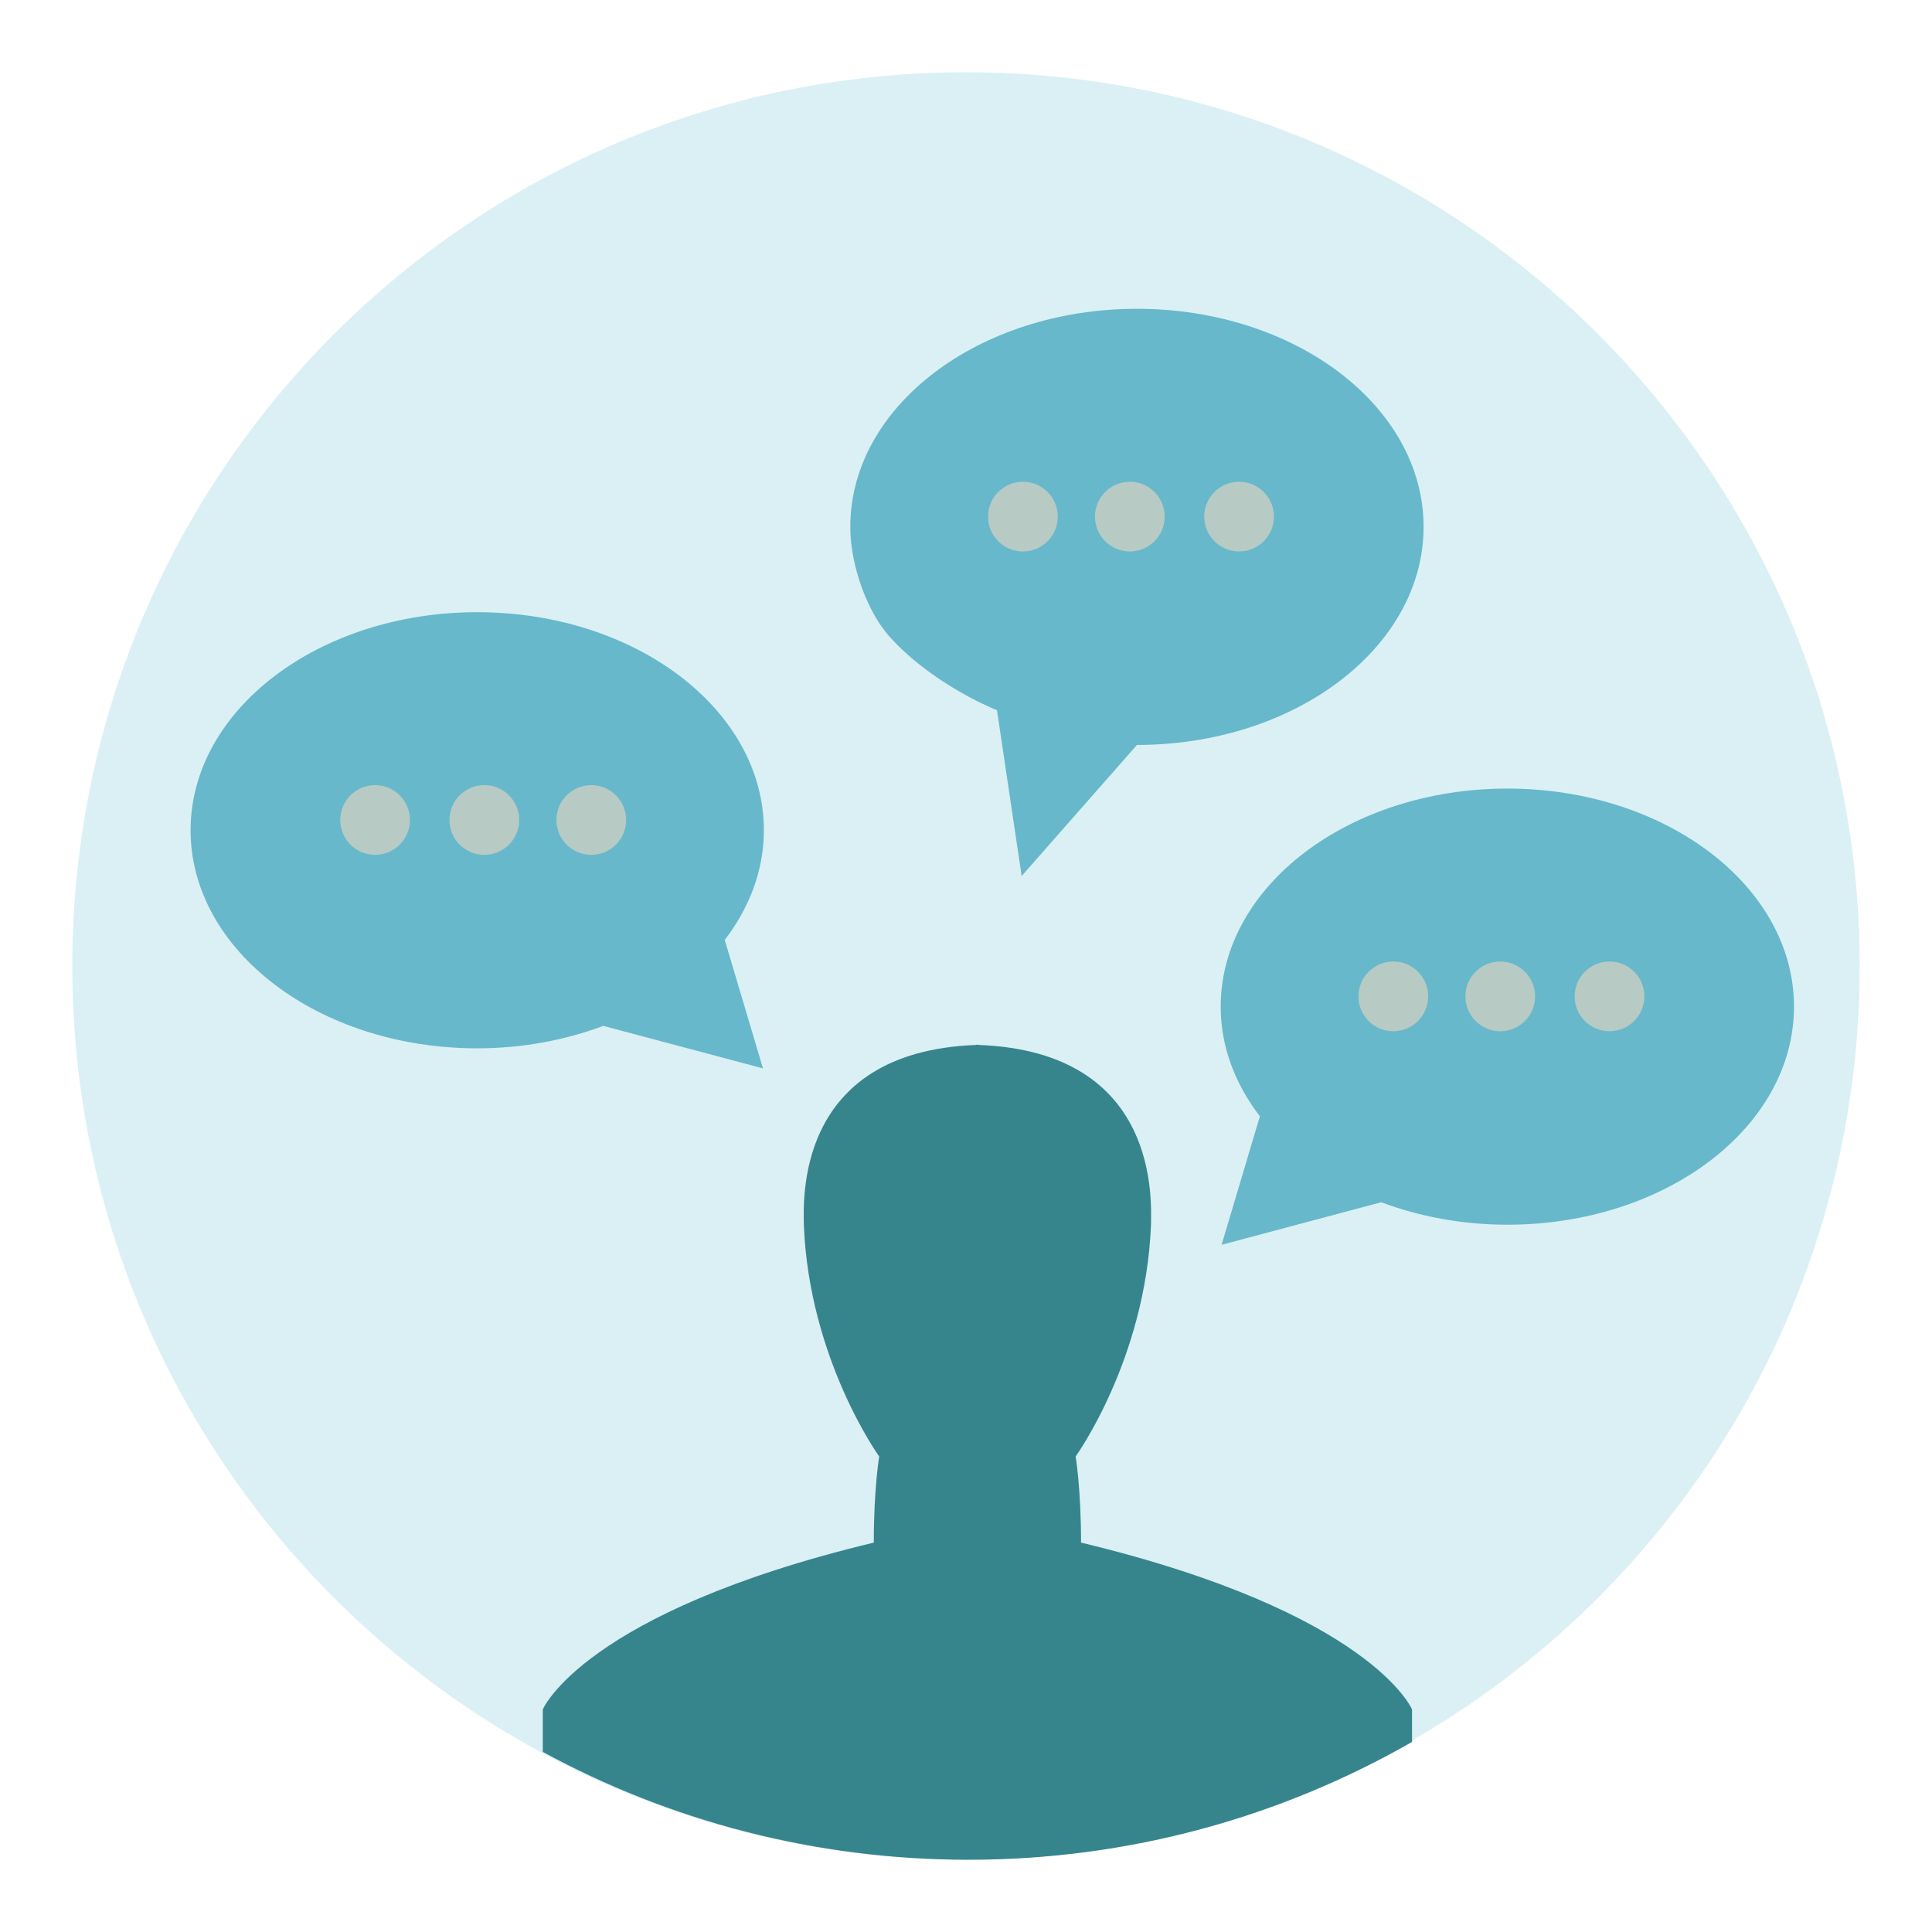
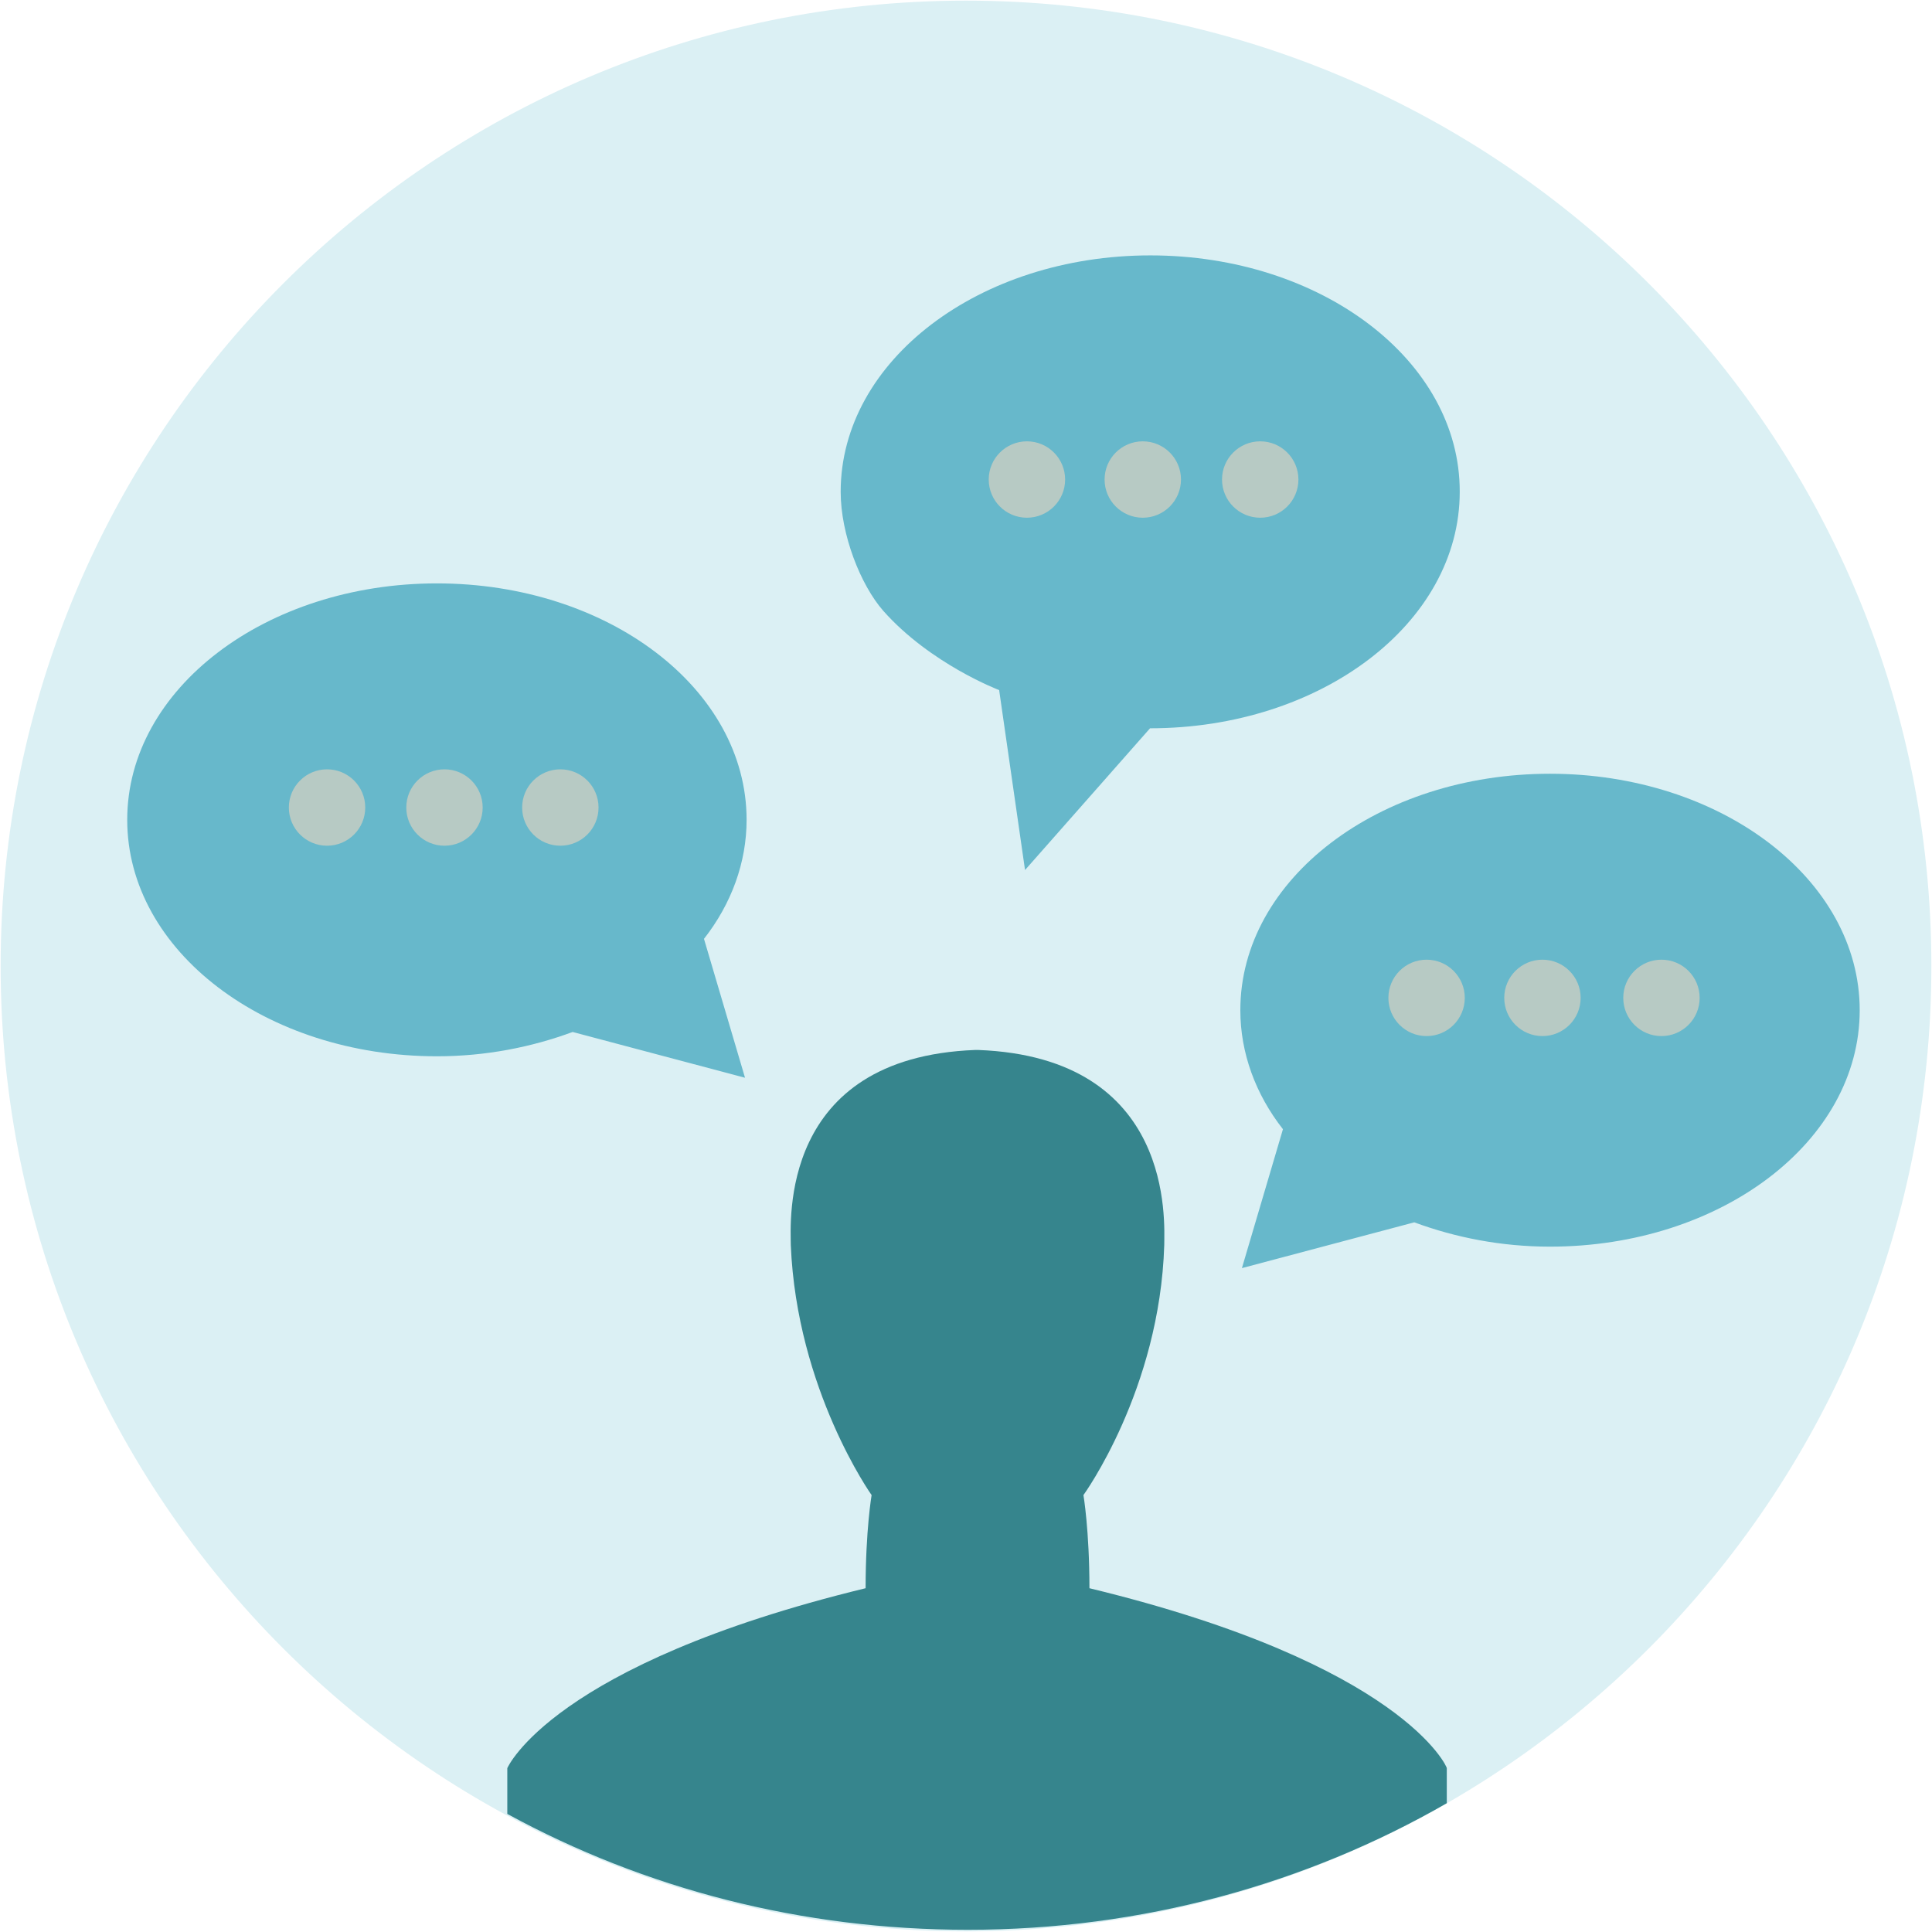
- <svg xmlns="http://www.w3.org/2000/svg" version="1.1" id="Layer_1" x="0px" y="0px" width="136.914px" height="136.913px" viewBox="0 0 136.914 136.913" enable-background="new 0 0 136.914 136.913" xml:space="preserve">
+ <svg xmlns="http://www.w3.org/2000/svg" version="1.1" id="Layer_1" x="0px" y="0px" viewBox="0 90 612 612" enable-background="new 0 90 612 612" xml:space="preserve">
  <g>
    <g>
      <g>
-         <circle fill="#DBF0F4" cx="68.457" cy="68.454" r="63.333" />
+         <circle fill="#DBF0F4" cx="306" cy="396" r="305.8" />
      </g>
    </g>
    <g>
      <g>
-         <path fill="#67B8CB" d="M106.821,55.884c-11.219,0-20.314,6.922-20.314,15.453c0,2.839,1.023,5.488,2.775,7.772l-2.711,9.106     l11.311-3.015c2.701,1.009,5.727,1.591,8.939,1.591c11.219,0,20.313-6.918,20.313-15.455     C127.134,62.806,118.04,55.884,106.821,55.884z" />
+         <path fill="#67B8CB" d="M491,335.1c-54.1,0-98.1,33.3-98.1,74.9c0,13.5,4.8,26.6,13.5,37.7l-13,44l54.6-14.5     c13,4.8,27.5,7.7,43,7.7c54.1,0,98.1-33.3,98.1-74.9C589.1,368.5,545.1,335.1,491,335.1z" />
      </g>
      <g>
        <g>
-           <circle fill="#B7CAC4" cx="114.06" cy="70.61" r="2.471" />
+           <circle fill="#B7CAC4" cx="526.3" cy="406.1" r="12.1" />
        </g>
        <g>
-           <circle fill="#B7CAC4" cx="106.317" cy="70.61" r="2.471" />
+           <circle fill="#B7CAC4" cx="488.6" cy="406.1" r="12.1" />
        </g>
        <g>
-           <circle fill="#B7CAC4" cx="98.74" cy="70.61" r="2.472" />
+           <circle fill="#B7CAC4" cx="451.9" cy="406.1" r="12.1" />
        </g>
      </g>
    </g>
    <g>
      <g>
-         <path fill="#67B8CB" d="M80.571,21.884c-11.219,0-20.314,6.922-20.314,15.453c0,2.839,1.268,6.097,2.775,7.772     c3.121,3.472,7.621,5.222,7.621,5.222l1.748,11.75l8.17-9.289c11.219,0,20.313-6.918,20.313-15.455     C100.884,28.806,91.79,21.884,80.571,21.884z" />
+         <path fill="#67B8CB" d="M364.4,170.9c-54.1,0-98.1,33.3-98.1,74.9c0,13.5,6.3,29.5,13.5,37.7c15,16.9,36.7,25.1,36.7,25.1l8.2,57     l39.6-44.9c54.1,0,98.1-33.3,98.1-74.9C462.5,204.2,418.5,170.9,364.4,170.9z" />
      </g>
      <g>
        <g>
-           <circle fill="#B7CAC4" cx="87.81" cy="36.61" r="2.471" />
+           <circle fill="#B7CAC4" cx="399.2" cy="241.9" r="12.1" />
        </g>
        <g>
-           <circle fill="#B7CAC4" cx="80.067" cy="36.61" r="2.471" />
+           <circle fill="#B7CAC4" cx="362" cy="241.9" r="12.1" />
        </g>
        <g>
-           <circle fill="#B7CAC4" cx="72.49" cy="36.61" r="2.472" />
+           <circle fill="#B7CAC4" cx="325.3" cy="241.9" r="12.1" />
        </g>
      </g>
    </g>
    <g>
      <g>
-         <path fill="#67B8CB" d="M33.819,43.384c11.219,0,20.314,6.922,20.314,15.453c0,2.839-1.023,5.488-2.773,7.772l2.709,9.106     l-11.311-3.015c-2.701,1.009-5.725,1.591-8.939,1.591c-11.219,0-20.313-6.918-20.313-15.455     C13.507,50.306,22.601,43.384,33.819,43.384z" />
+         <path fill="#67B8CB" d="M138.4,274.8c54.1,0,98.1,33.3,98.1,74.9c0,13.5-4.8,26.6-13.5,37.7l13,44l-54.6-14.5     c-13,4.8-27.5,7.7-43,7.7c-54.1,0-98.1-33.3-98.1-74.9C40.3,308.1,84.3,274.8,138.4,274.8z" />
      </g>
      <g>
        <g>
-           <circle fill="#B7CAC4" cx="26.581" cy="58.11" r="2.471" />
+           <circle fill="#B7CAC4" cx="103.6" cy="345.8" r="12.1" />
        </g>
        <g>
-           <circle fill="#B7CAC4" cx="34.324" cy="58.11" r="2.472" />
+           <circle fill="#B7CAC4" cx="140.8" cy="345.8" r="12.1" />
        </g>
        <g>
-           <circle fill="#B7CAC4" cx="41.901" cy="58.11" r="2.471" />
+           <circle fill="#B7CAC4" cx="177.5" cy="345.8" r="12.1" />
        </g>
      </g>
    </g>
    <g>
      <g>
-         <path fill="#36858D" d="M76.61,109.318c0-3.816-0.383-6.103-0.383-6.103s4.959-6.867,5.34-16.404     c0-1.516,0.744-12.272-12.205-12.759c0-0.004,0-0.013,0-0.018c-0.031,0.002-0.061,0.009-0.096,0.009     c-0.031,0-0.061-0.007-0.096-0.009c0,0.005,0,0.014,0,0.018c-12.945,0.486-12.205,11.243-12.205,12.759     c0.381,9.537,5.34,16.404,5.34,16.404s-0.383,2.286-0.383,6.103c-20.594,4.957-23.457,11.824-23.457,11.824v3.009     c8.975,4.875,19.256,7.643,30.186,7.643c11.436,0,22.154-3.047,31.416-8.35v-2.302C100.067,121.143,97.208,114.275,76.61,109.318     z" />
+         <path fill="#36858D" d="M345.1,593.1c0-18.4-1.9-29.5-1.9-29.5s24.2-33.3,25.6-79.2c0-7.2,3.4-59.4-58.9-61.8l0,0h-0.5h-0.5l0,0     c-62.3,2.4-58.4,54.6-58.4,61.8c1.9,45.9,25.6,79.2,25.6,79.2s-1.9,11.1-1.9,29.5c-99.5,24.2-113.5,57-113.5,57v14.5     c43.5,23.7,93.2,36.7,145.9,36.7c55.1,0,107.2-14.5,151.7-40.1v-11.1C458.6,650.1,444.6,617.2,345.1,593.1z" />
      </g>
    </g>
  </g>
</svg>
